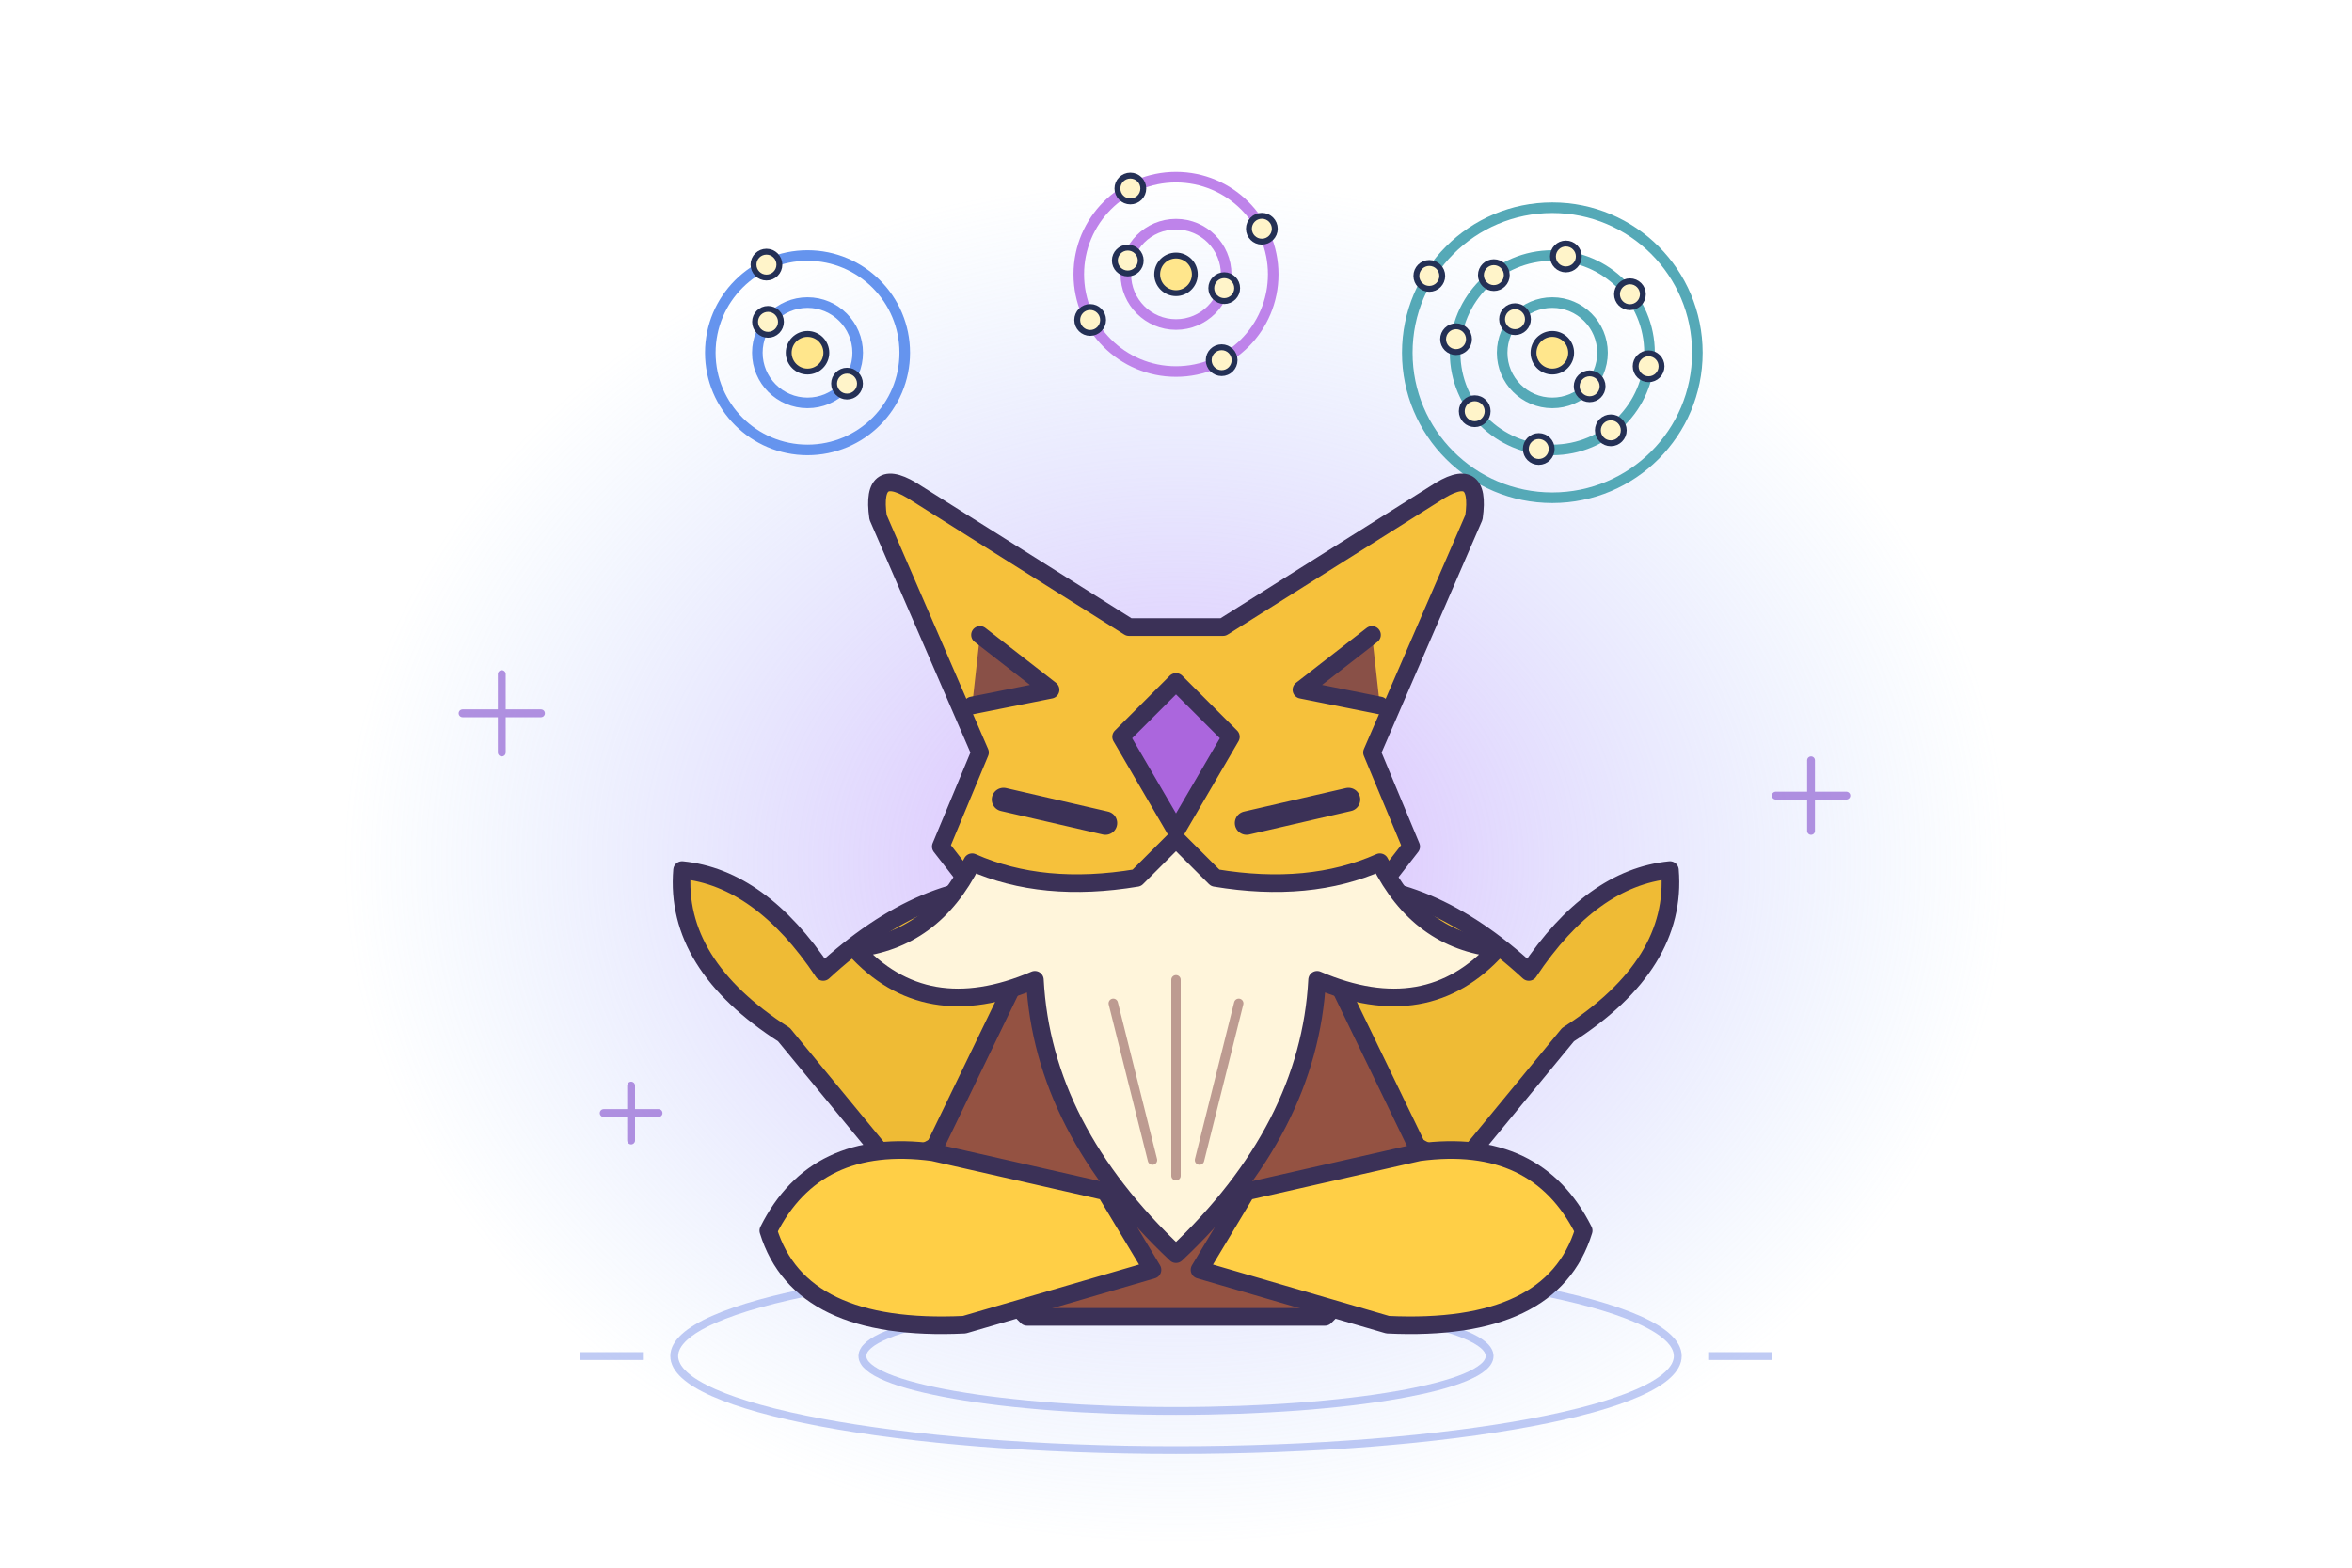
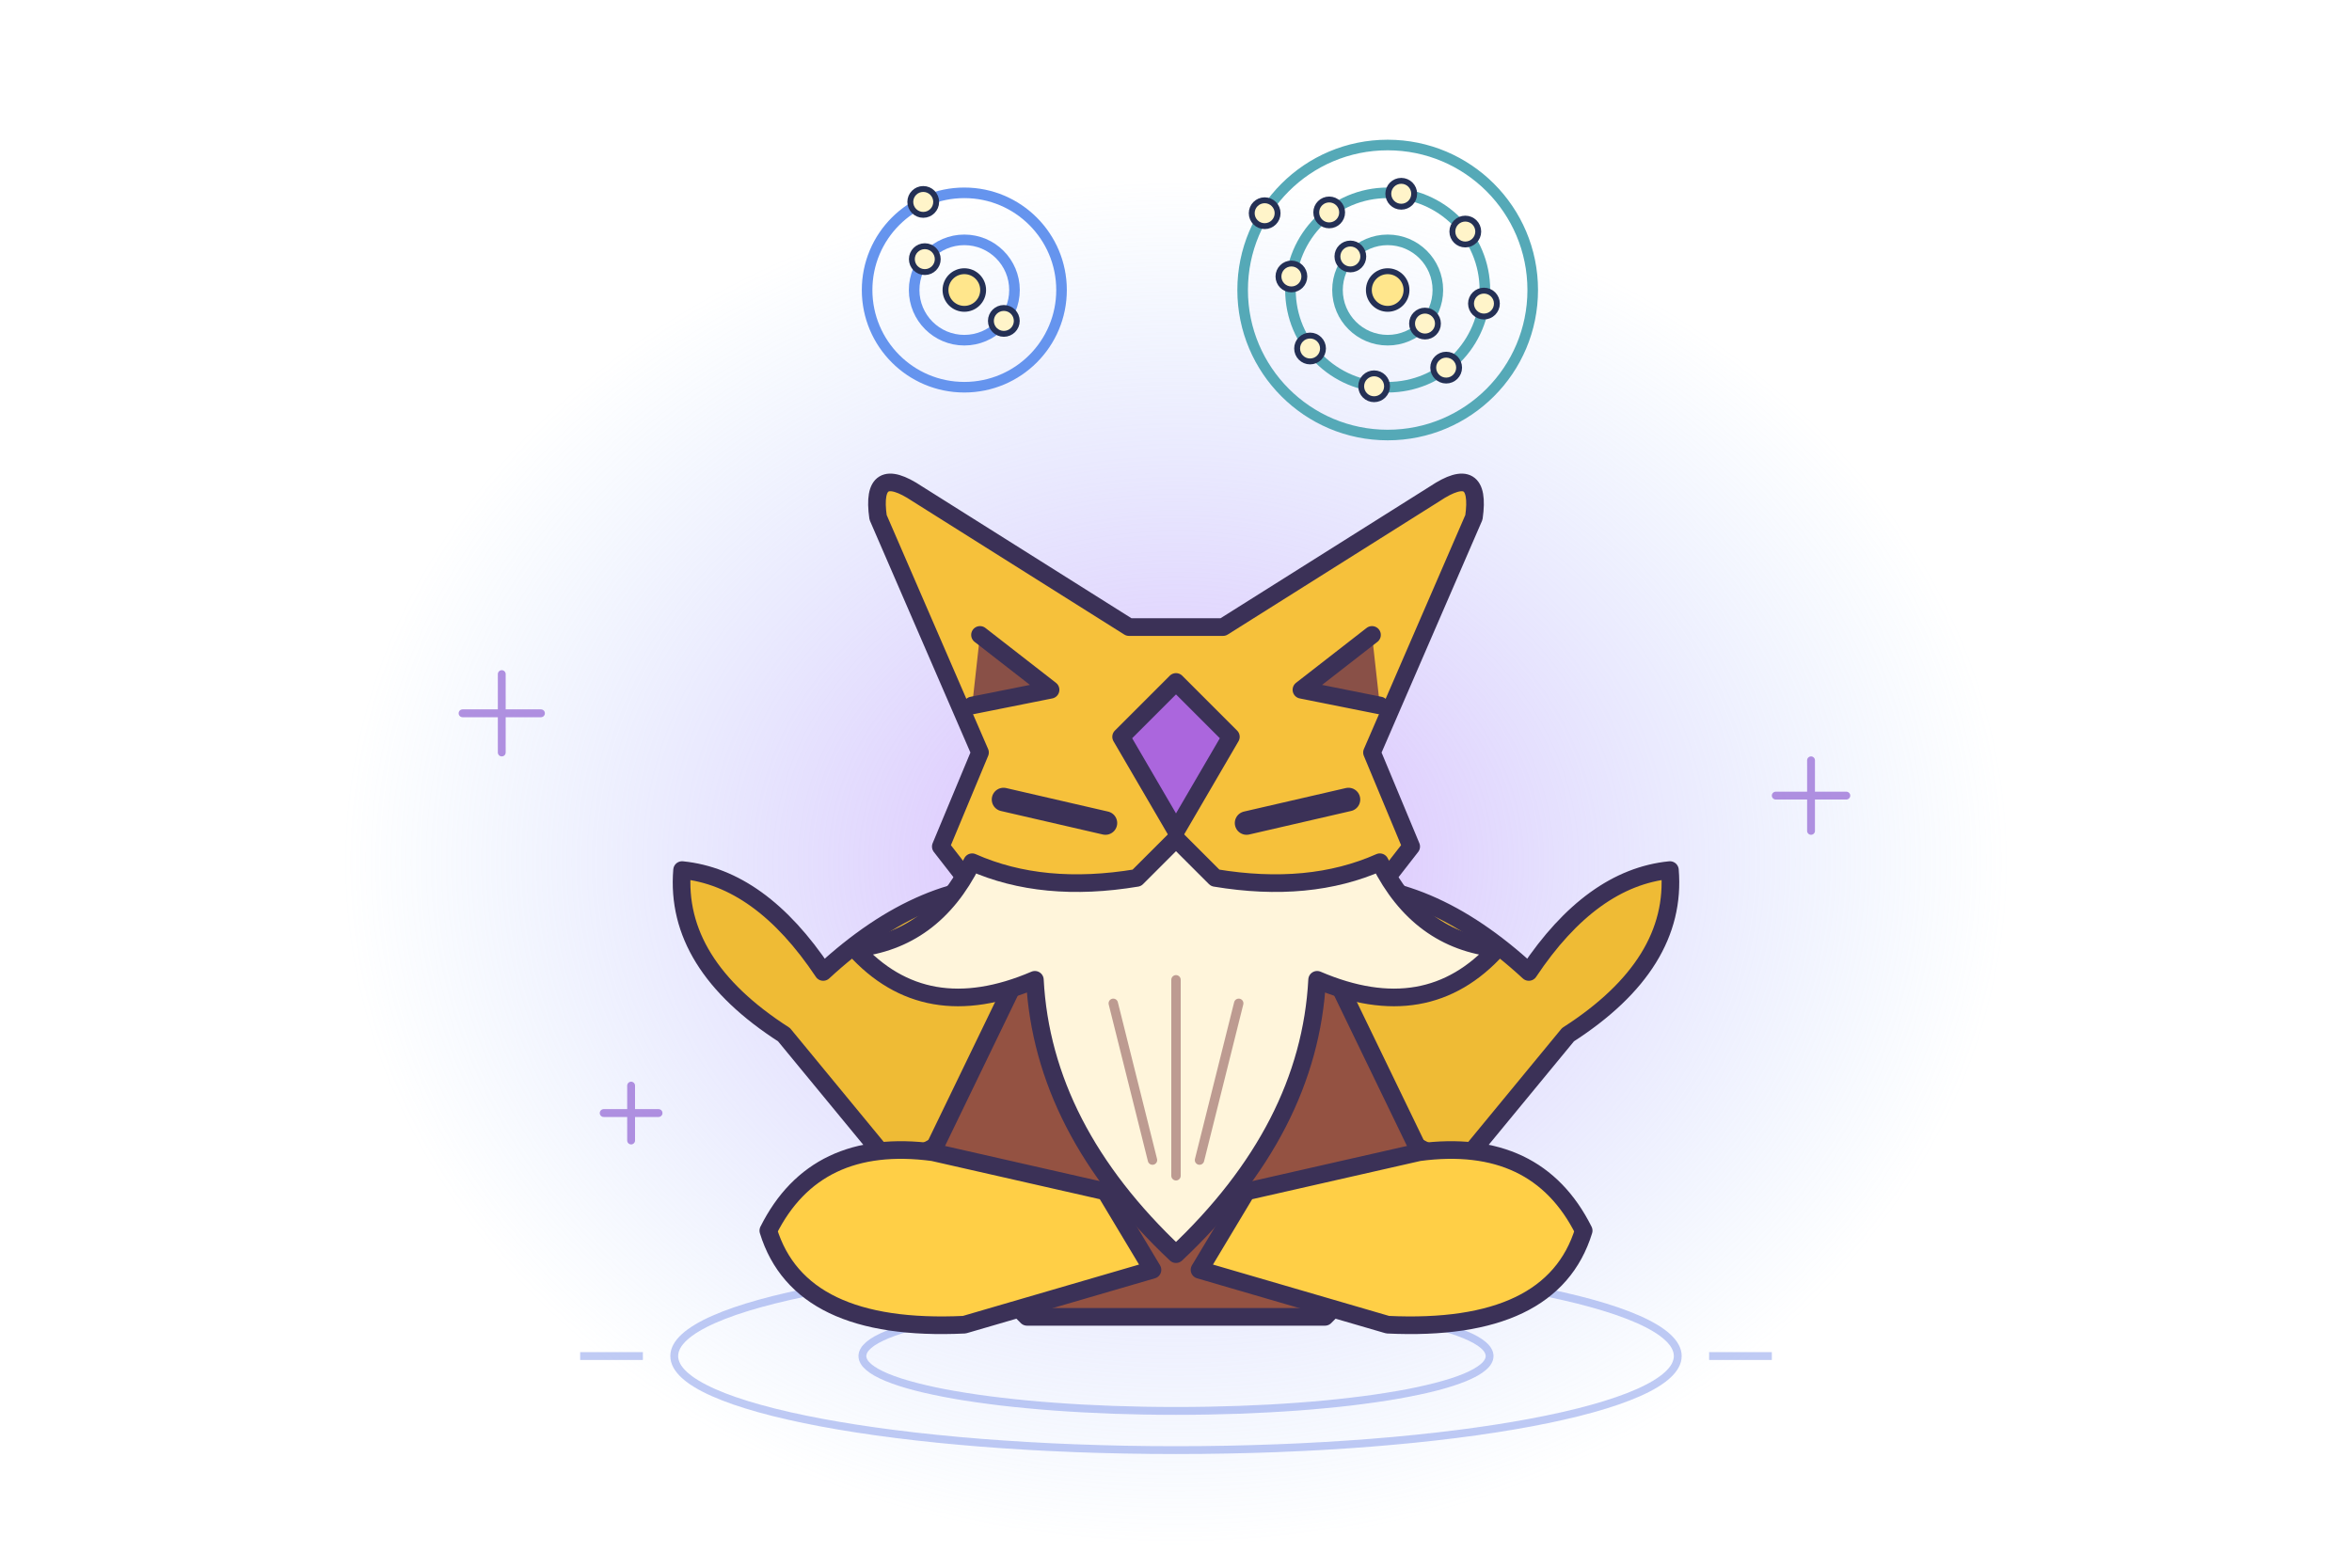
<svg xmlns="http://www.w3.org/2000/svg" viewBox="0 0 300 200">
  <defs>
    <radialGradient id="a">
      <stop stop-color="#ca8dfd" stop-opacity=".65" />
      <stop offset="1" stop-color="#9cc5fa" stop-opacity="0" />
    </radialGradient>
  </defs>
  <style>
    .mage{transform-box:fill-box;transform-origin:50% 75%}
    .halo,.mage,.atoms{animation:none}
    .shell{fill:none;stroke-width:1.35}
    .nucleus,.electron{stroke:#243055;stroke-width:.75}
    .nucleus{fill:#ffe68c}
    .electron{fill:#fff4c9}
    @media(prefers-reduced-motion:no-preference){.mage,.atoms{animation:lift 4.5s ease-in-out infinite}.halo{animation:aura 4.5s ease-in-out infinite}}
    @keyframes lift{0%,100%{transform:translateY(2px)}50%{transform:translateY(-6px)}}
    @keyframes aura{0%,100%{opacity:.62}50%{opacity:1}}
  </style>
  <ellipse class="halo" cx="150" cy="110" rx="107" ry="87" fill="url(#a)" />
  <g fill="none" stroke="#748de7" stroke-opacity=".45">
    <ellipse cx="150" cy="173" rx="64" ry="12" />
    <ellipse cx="150" cy="173" rx="40" ry="7" />
    <path d="M82 173h-8m152 0h-8" />
  </g>
  <g class="atoms" role="group" aria-label="Neutral Bohr-style atoms, left to right">
-     <g class="bohr-atom" data-element="lithium" transform="translate(103 45)" stroke="#6594ee" role="img" aria-label="Lithium: 2, 1 electrons in successive shells">
+     <g class="bohr-atom" data-element="lithium" transform="translate(123 37)" stroke="#6594ee" role="img" aria-label="Lithium: 2, 1 electrons in successive shells">
      <circle class="nucleus" r="2.4" />
      <g class="bohr-shell" data-shell="1">
        <circle class="shell" r="6.4" />
        <circle class="electron" cx="5.04" cy="3.94" r="1.65" />
        <circle class="electron" cx="-5.04" cy="-3.94" r="1.65" />
      </g>
      <g class="bohr-shell" data-shell="2">
        <circle class="shell" r="12.4" />
        <circle class="electron" cx="-5.24" cy="-11.24" r="1.65" />
      </g>
    </g>
-     <g class="bohr-atom" data-element="carbon" transform="translate(150 35)" stroke="#be83ea" role="img" aria-label="Carbon: 2, 4 electrons in successive shells">
-       <circle class="nucleus" r="2.4" />
-       <g class="bohr-shell" data-shell="1">
-         <circle class="shell" r="6.4" />
-         <circle class="electron" cx="6.15" cy="1.76" r="1.65" />
-         <circle class="electron" cx="-6.15" cy="-1.76" r="1.65" />
-       </g>
-       <g class="bohr-shell" data-shell="2">
-         <circle class="shell" r="12.4" />
-         <circle class="electron" cx="10.95" cy="-5.82" r="1.65" />
-         <circle class="electron" cx="5.82" cy="10.95" r="1.65" />
-         <circle class="electron" cx="-10.95" cy="5.82" r="1.65" />
-         <circle class="electron" cx="-5.82" cy="-10.95" r="1.65" />
-       </g>
-     </g>
-     <g class="bohr-atom" data-element="sodium" transform="translate(198 45)" stroke="#55a9b7" role="img" aria-label="Sodium: 2, 8, 1 electrons in successive shells">
+     <g class="bohr-atom" data-element="sodium" transform="translate(177 37)" stroke="#55a9b7" role="img" aria-label="Sodium: 2, 8, 1 electrons in successive shells">
      <circle class="nucleus" r="2.4" />
      <g class="bohr-shell" data-shell="1">
        <circle class="shell" r="6.4" />
        <circle class="electron" cx="4.76" cy="4.28" r="1.65" />
        <circle class="electron" cx="-4.76" cy="-4.28" r="1.65" />
      </g>
      <g class="bohr-shell" data-shell="2">
        <circle class="shell" r="12.4" />
        <circle class="electron" cx="12.28" cy="1.73" r="1.65" />
        <circle class="electron" cx="7.46" cy="9.90" r="1.65" />
        <circle class="electron" cx="-1.73" cy="12.28" r="1.65" />
        <circle class="electron" cx="-9.90" cy="7.46" r="1.65" />
        <circle class="electron" cx="-12.28" cy="-1.73" r="1.65" />
        <circle class="electron" cx="-7.46" cy="-9.90" r="1.65" />
        <circle class="electron" cx="1.73" cy="-12.28" r="1.65" />
        <circle class="electron" cx="9.90" cy="-7.46" r="1.65" />
      </g>
      <g class="bohr-shell" data-shell="3">
        <circle class="shell" r="18.5" />
        <circle class="electron" cx="-15.69" cy="-9.80" r="1.65" />
      </g>
    </g>
  </g>
  <g class="mage" stroke="#3b3157" stroke-width="2.25" stroke-linejoin="round" stroke-linecap="round">
    <path d="M100 132q-14-9-13-21 10 1 18 13 13-12 26-11l8 23-25 13Z" fill="#efbb35" />
    <path d="M200 132q14-9 13-21-10 1-18 13-13-12-26-11l-8 23 25 13Z" fill="#efbb35" />
    <path d="M131 122h38l15 31-15 15h-38l-15-15Z" fill="#945242" />
    <path d="M119 147q-15-2-21 10 4 13 25 12l24-7-6-10Z" fill="#ffcf46" />
    <path d="M181 147q15-2 21 10-4 13-25 12l-24-7 6-10Z" fill="#ffcf46" />
    <path d="M125 96 112 66q-1-7 5-3l27 17h12l27-17q6-4 5 3l-13 30 5 12-14 18h-32l-14-18Z" fill="#f6c13b" />
    <path d="m125 81 9 7-10 2m51-9-9 7 10 2" fill="#895047" />
    <path d="m143 94 7-7 7 7-7 12Z" fill="#ab66dd" />
    <path d="m128 102 13 3m31-3-13 3" stroke-width="3" />
    <path d="M145 112q-12 2-21-2-5 10-15 11 9 10 23 4 1 19 18 35 17-16 18-35 14 6 23-4-10-1-15-11-9 4-21 2l-5-5Z" fill="#fff5db" />
    <path d="M150 125v25m-8-22 5 20m11-20-5 20" stroke="#bd9b91" stroke-width="1.2" />
  </g>
  <g stroke="#9d75d8" stroke-linecap="round" opacity=".8">
    <path d="M64 86v10m-5-5h10m162 6v9m-4.5-4.5h9m-155 37v7m-3.5-3.5h7" />
  </g>
</svg>
